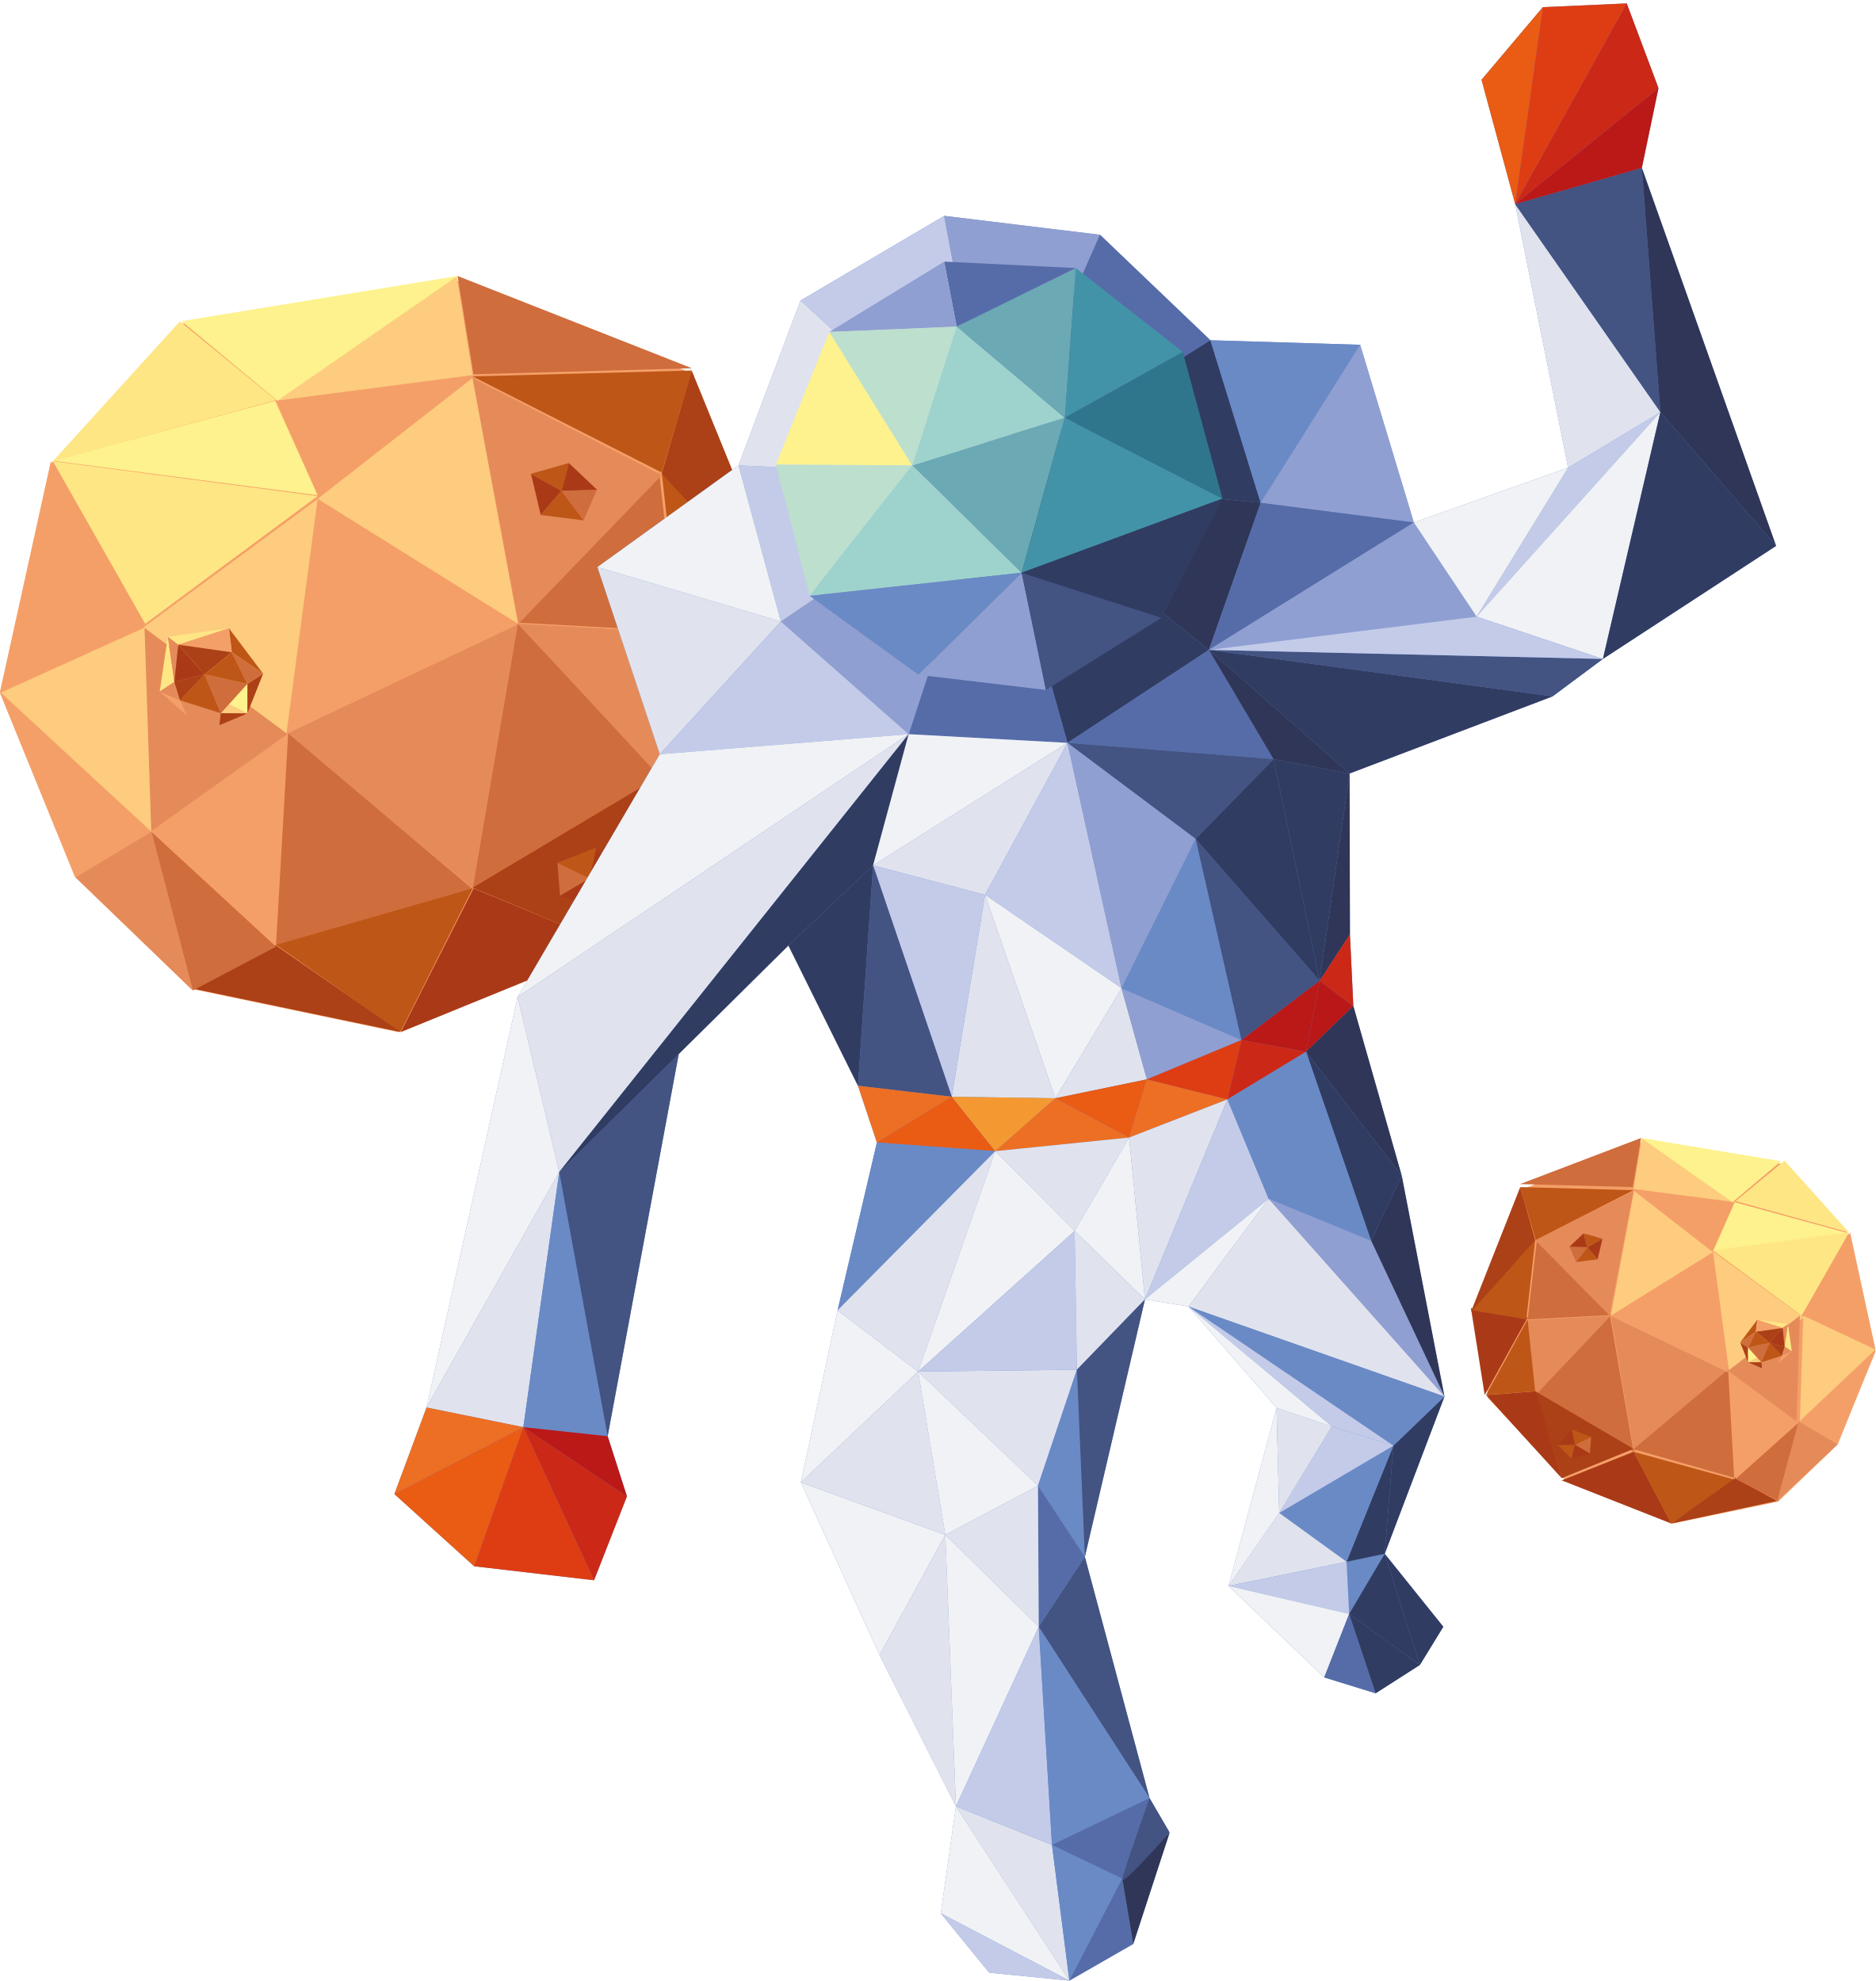
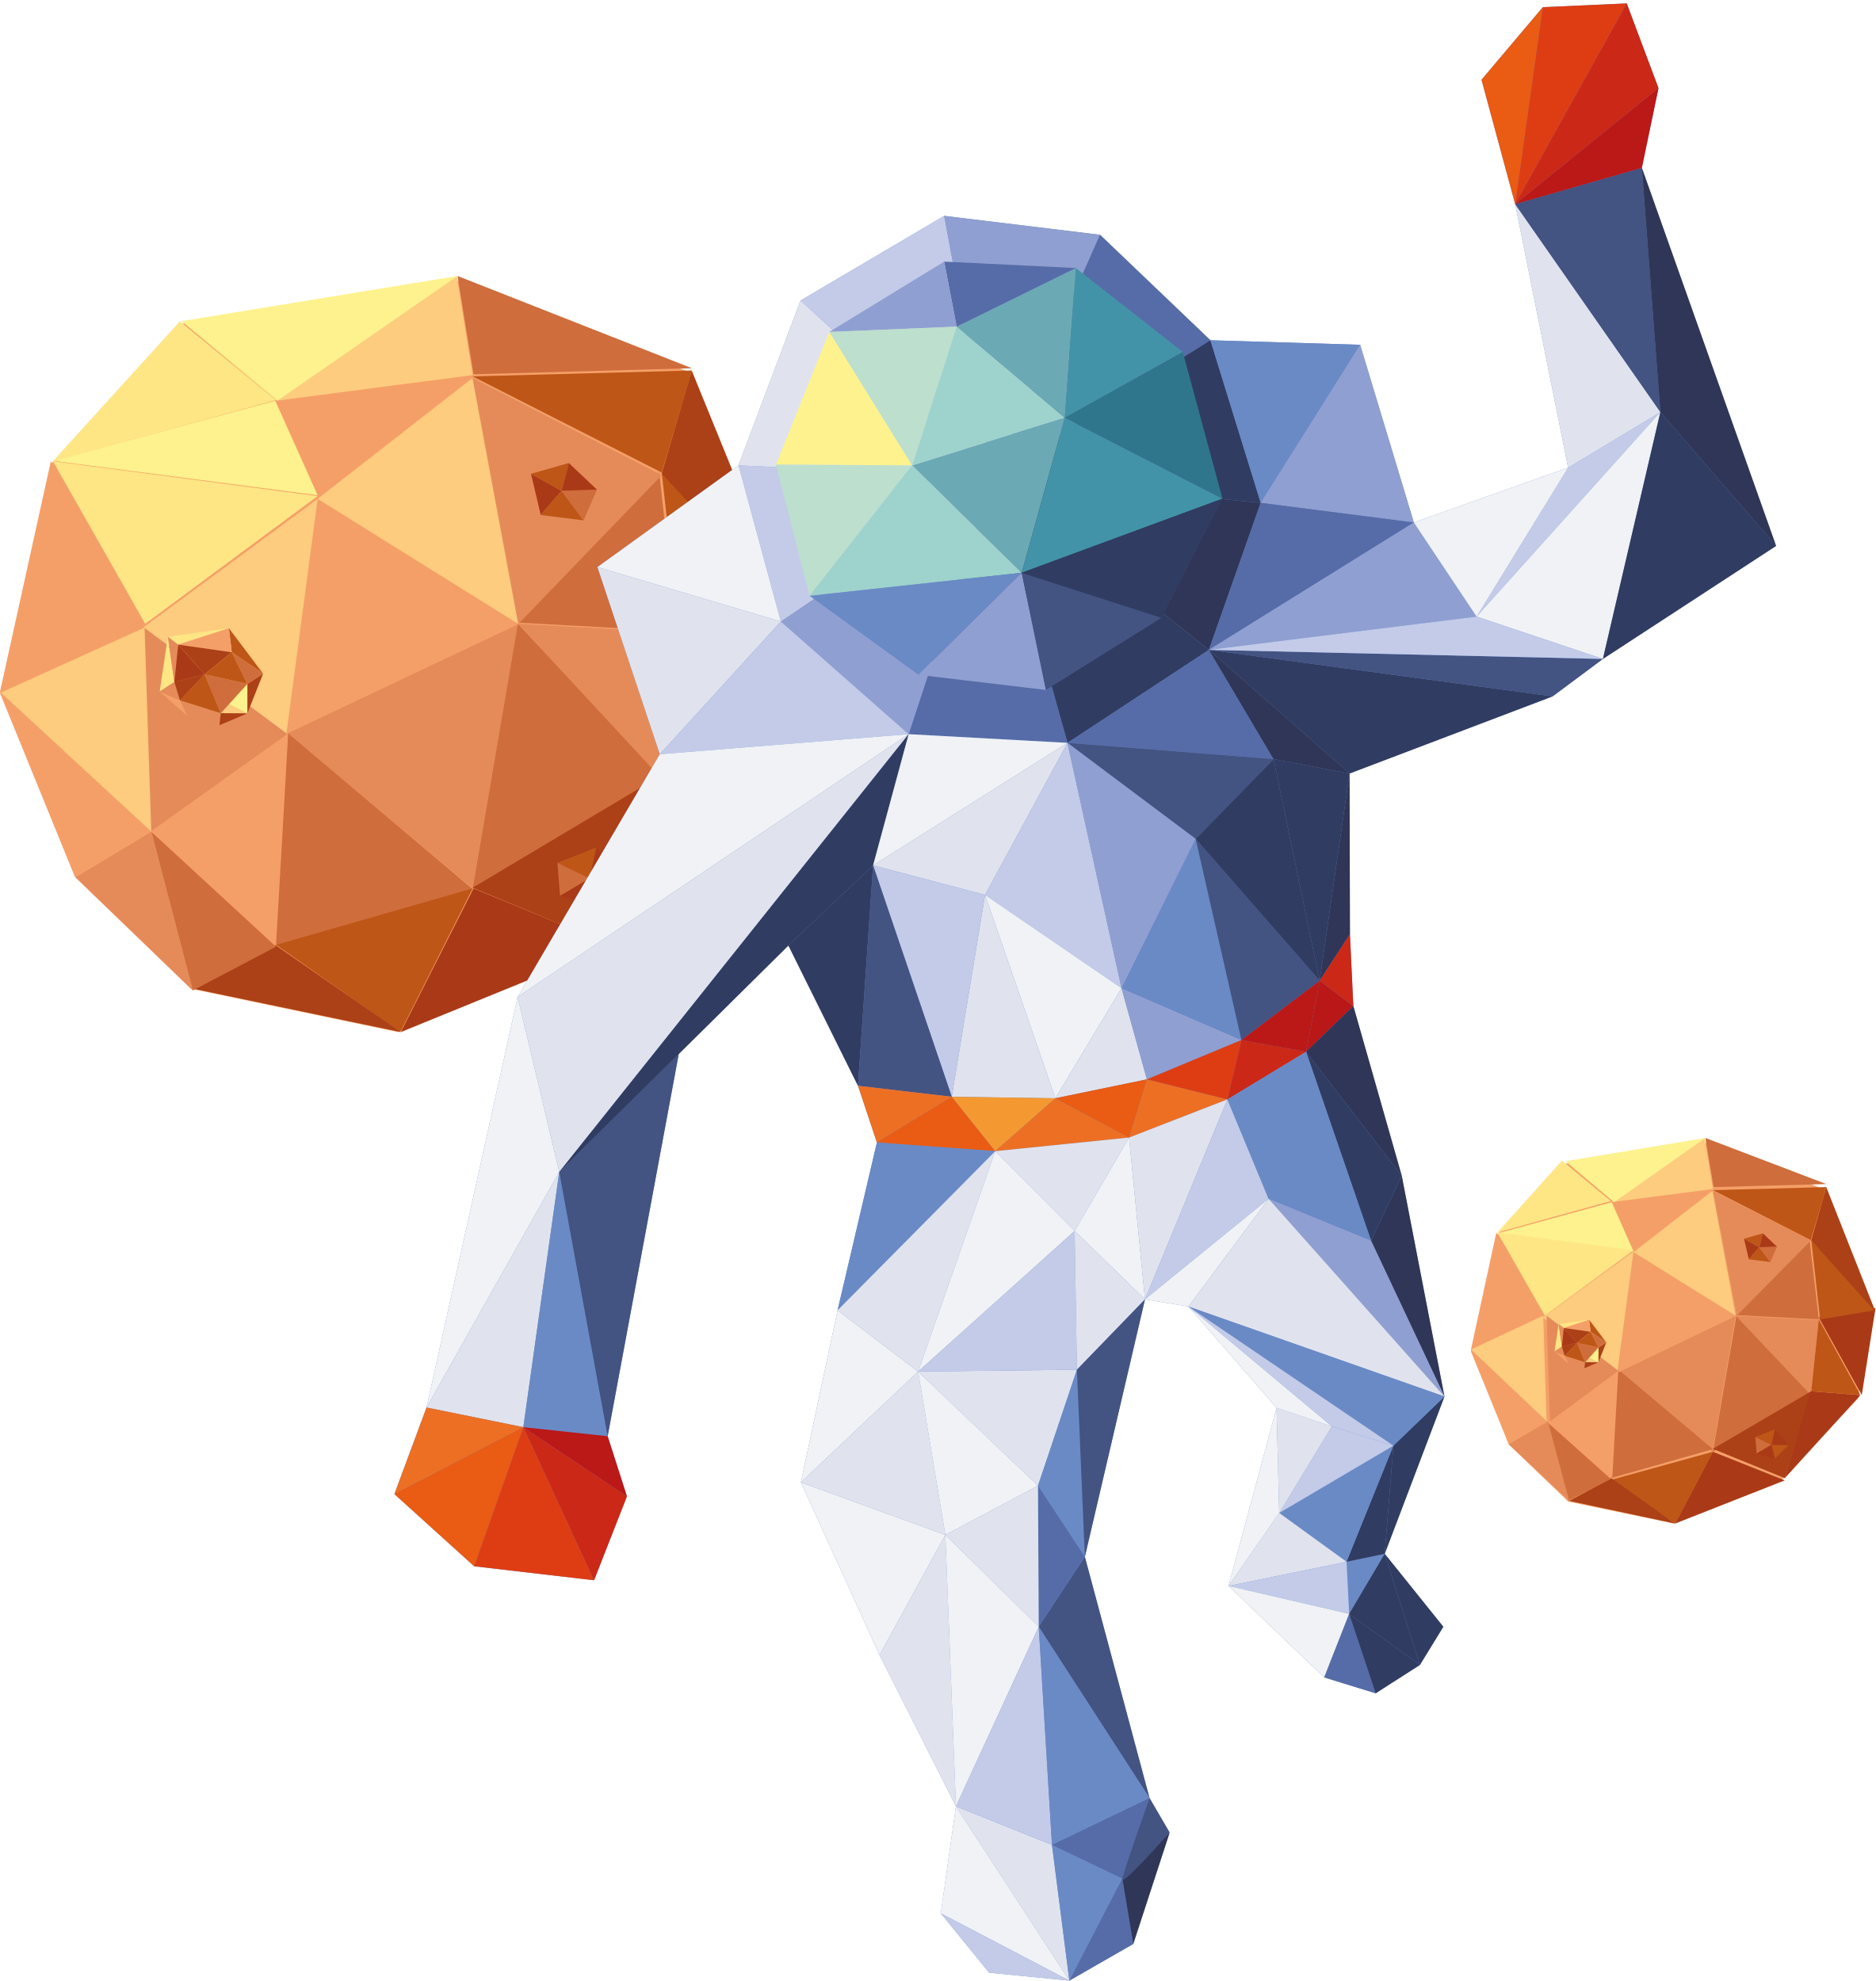
<svg xmlns="http://www.w3.org/2000/svg" width="496px" height="524px" viewBox="0 0 496 524" version="1.1">
  <g id="Page-1" stroke="none" stroke-width="1" fill="none" fill-rule="evenodd">
    <g id="Artboard" transform="translate(-346, -144)" fill-rule="nonzero">
      <g id="Group-2" transform="translate(346, 144)">
        <g id="object_asteroid" transform="translate(0, 73)">
          <polygon id="Path" fill="#F59F68" points="181.978 25.31 120.264 1 47.004 12.803 13.421 49.737 0 110.335 19.81 158.955 50.52 188.55 105.26 200 161.231 177.334 200.908 134.763 208 89.666" />
          <polygon id="Path" fill="#E58B5A" points="124.988 162 137 92 76 120.927" />
          <polygon id="Path" fill="#CF6D3C" points="125 162.176 73 177 76.21 121" />
          <polygon id="Path" fill="#CF6D3C" points="125 162 175 132.486 136.96 92" />
          <polygon id="Path" fill="#F59F68" points="137 92.137 84.204 59 76 121" />
          <polygon id="Path" fill="#F59F68" points="76 121 40 146.882 72.759 177" />
          <polygon id="Path" fill="#FDCC7E" points="84 59 38 92.898 75.754 121" />
          <polygon id="Path" fill="#FDCC7E" points="137 92 124.941 27 84 58.945" />
          <polygon id="Path" fill="#E58B5A" points="137 92 179 94.317 174.981 133" />
          <polygon id="Path" fill="#CF6D3C" points="137 91.699 174.34 52 179 94" />
          <polygon id="Path" fill="#E58B5A" points="175 52.696 125 27 137.116 92" />
          <polygon id="Path" fill="#AC4017" points="175 132 161.581 177 125 161.822" />
          <polygon id="Path" fill="#AA3A17" points="162 177.153 106 200 125.234 162" />
          <polygon id="Path" fill="#BE5617" points="73 176.916 105.857 200 125 162" />
          <polygon id="Path" fill="#AC4017" points="106 200 51 188.5 72.847 177" />
          <polygon id="Path" fill="#CF6D3C" points="50.98 189 40 147 73 177.416" />
          <polygon id="Path" fill="#E58B5A" points="39.778 147 38 93 76 121.174" />
          <polygon id="Path" fill="#F59F68" points="125 26 73 32.669 84.243 58" />
          <polygon id="Path" fill="#FDF28D" points="72.791 33 14 48.878 84 58" />
          <polygon id="Path" fill="#FFE685" points="14 49 38.404 92 84 58.218" />
          <polygon id="Path" fill="#F59F68" points="13.45 49 0 110 38 92.563" />
          <polygon id="Path" fill="#FDCC7E" points="0 110.315 40 147 38.227 93" />
          <polygon id="Path" fill="#E58B5A" points="40.055 147 20 159.059 51 189" />
          <polygon id="Path" fill="#F59F68" points="0 110 19.97 159 40 146.987" />
          <polygon id="Path" fill="#AA3A17" points="162 177 202 134.016 175.589 132" />
          <polygon id="Path" fill="#BE5617" points="201 134 179.013 94 175 132.015" />
          <polygon id="Path" fill="#AA3A17" points="201.968 134 209 89 180 93.863" />
          <polygon id="Path" fill="#BE5617" points="209 89.104 175 52 179.698 94" />
          <polygon id="Path" fill="#AC4017" points="209 89 182.927 25 175 52.27" />
          <polygon id="Path" fill="#BE5617" points="183 25 125 26.561 175.018 52" />
          <polygon id="Path" fill="#CF6D3C" points="183 24.408 121 0 125.239 26" />
          <polygon id="Path" fill="#FDCC7E" points="120.784 0 73 33 125 26.222" />
          <polygon id="Path" fill="#FDF28D" points="121 0 48 11.951 73.346 33" />
          <polygon id="Path" fill="#FFE685" points="47.572 12 14 49 73 32.824" />
          <g id="Group" transform="translate(42, 93)">
            <g id="Path">
              <polygon fill="#FFE685" points="0.238 16.929 2.383 2.427 4.111 14.387" />
              <polygon fill="#FFE685" points="2.383 2.427 18.528 0.173 5.123 4.507" />
              <polygon fill="#BE5617" points="18.528 0.173 27.583 12.191 19.302 6.529" />
              <polygon fill="#AC4017" points="27.583 12.191 23.413 22.707 23.413 14.907" />
              <polygon fill="#FDCC7E" points="23.413 22.707 16.383 22.649 18.468 20.28" />
              <polygon fill="#E58B5A" points="5.123 4.507 4.111 14.387 2.383 2.427" />
              <polygon fill="#F59F68" points="19.302 6.529 5.123 4.507 18.528 0.173" />
              <polygon fill="#CF6D3C" points="23.413 14.907 19.302 6.529 27.583 12.191" />
              <polygon fill="#FDF28D" points="18.468 20.28 23.413 14.907 23.413 22.707" />
              <polygon fill="#E58B5A" points="7.506 23.342 16.026 25.827 16.383 22.649" />
              <polygon fill="#AC4017" points="16.026 25.827 23.413 22.707 16.383 22.649" />
              <polygon fill="#E58B5A" points="16.383 22.649 5.6 19.24 7.506 23.342" />
              <polygon fill="#F59F68" points="0.238 16.929 7.506 23.342 5.6 19.24" />
              <polygon fill="#E58B5A" points="5.6 19.24 4.111 14.387 0.238 16.929" />
            </g>
            <polygon id="Path" fill="#AA3A17" points="5.123 4.507 12.094 12.364 4.111 14.387" />
            <polygon id="Path" fill="#AC4017" points="12.094 12.364 5.6 19.24 4.111 14.387" />
            <polygon id="Path" fill="#BE5617" points="16.383 22.649 12.094 12.364 5.6 19.24" />
            <polygon id="Path" fill="#AC4017" points="12.094 12.364 19.302 6.529 5.123 4.507" />
            <polygon id="Path" fill="#CF6D3C" points="16.383 22.649 12.094 12.364 23.413 14.907" />
            <polygon id="Path" fill="#BE5617" points="12.094 12.364 19.302 6.529 23.413 14.907" />
          </g>
          <g id="Group" transform="translate(140, 49)">
            <polygon id="Path" fill="#AA3A17" points="0.42 3.319 8.52 7.822 3 14.222" />
            <polygon id="Path" fill="#BE5617" points="14.34 15.644 8.52 7.822 3 14.222" />
            <polygon id="Path" fill="#BE5617" points="8.52 7.822 10.44 0.474 0.42 3.319" />
            <polygon id="Path" fill="#CF6D3C" points="14.34 15.644 8.52 7.822 17.88 7.526" />
            <polygon id="Path" fill="#AA3A17" points="8.52 7.822 10.44 0.474 17.88 7.526" />
          </g>
          <g id="Group" transform="translate(147, 151)">
            <polygon id="Path" fill="#AA3A17" points="17.942 8.533 8.942 8.356 10.684 0.178" />
            <polygon id="Path" fill="#BE5617" points="0.406 4.207 8.942 8.356 10.684 0.178" />
            <polygon id="Path" fill="#BE5617" points="8.942 8.356 10.742 15.763 17.942 8.533" />
            <polygon id="Path" fill="#CF6D3C" points="0.406 4.207 8.942 8.356 1.103 12.978" />
            <polygon id="Path" fill="#AA3A17" points="8.942 8.356 10.742 15.763 1.103 12.978" />
          </g>
        </g>
-         <g id="object_asteroid" transform="translate(442.5, 352) scale(-1, 1) translate(-442.5, -352) translate(389, 301)">
+         <g id="object_asteroid" transform="translate(442.5, 352) scale(1, 1) translate(-442.5, -352) translate(389, 301)">
          <polygon id="Path" fill="#F59F68" points="92.739 13.338 61.288 1 23.954 6.99 6.84 25.736 0 56.492 10.095 81.168 25.746 96.189 53.642 102 82.166 90.496 102.386 68.89 106 46.001" />
          <polygon id="Path" fill="#E58B5A" points="63.895 83 70 47 39 61.877" />
          <polygon id="Path" fill="#CF6D3C" points="64 82.324 37 90 38.667 61" />
          <polygon id="Path" fill="#CF6D3C" points="64 83 90 67.821 70.219 47" />
          <polygon id="Path" fill="#F59F68" points="70 47.103 43.169 30 39 62" />
          <polygon id="Path" fill="#F59F68" points="39 61 21 74.403 37.38 90" />
          <polygon id="Path" fill="#FDCC7E" points="43 30 19 47.496 38.698 62" />
          <polygon id="Path" fill="#FDCC7E" points="70 47 63.857 14 43 30.218" />
          <polygon id="Path" fill="#E58B5A" points="70 47 92 48.187 89.895 68" />
          <polygon id="Path" fill="#CF6D3C" points="70 46.85 89.559 27 92 48" />
          <polygon id="Path" fill="#E58B5A" points="90 27.046 64 14 70.3 47" />
          <polygon id="Path" fill="#AC4017" points="90 67 83.022 90 64 82.242" />
          <polygon id="Path" fill="#AA3A17" points="83 90.576 54 102 63.96 83" />
          <polygon id="Path" fill="#BE5617" points="37 90.458 54.061 102 64 83" />
          <polygon id="Path" fill="#AC4017" points="54 102 26 96 37.122 90" />
          <polygon id="Path" fill="#CF6D3C" points="25.656 96 20 75 37 90.208" />
          <polygon id="Path" fill="#E58B5A" points="20.889 75 20 47 39 61.609" />
          <polygon id="Path" fill="#F59F68" points="64 13 37 16.335 42.838 29" />
          <polygon id="Path" fill="#FDF28D" points="37.235 17 7 25.256 43 30" />
          <polygon id="Path" fill="#FFE685" points="7 25 19.55 47 43 29.716" />
          <polygon id="Path" fill="#F59F68" points="6.725 25 0 56 19 47.139" />
          <polygon id="Path" fill="#FDCC7E" points="0 55.978 20 75 19.114 47" />
          <polygon id="Path" fill="#E58B5A" points="20.351 75 10 81.03 26 96" />
          <polygon id="Path" fill="#F59F68" points="0 56 9.985 81 20 74.871" />
          <polygon id="Path" fill="#AA3A17" points="83 90 103 68.03 89.795 67" />
          <polygon id="Path" fill="#BE5617" points="103 68 92.007 48 90 67.007" />
          <polygon id="Path" fill="#AA3A17" points="103.363 68 107 45 92 47.486" />
          <polygon id="Path" fill="#BE5617" points="107 45.552 90 27 92.349 48" />
          <polygon id="Path" fill="#AC4017" points="107 46 93.964 13 90 27.061" />
          <polygon id="Path" fill="#BE5617" points="94 13 64 13.809 89.872 27" />
          <polygon id="Path" fill="#CF6D3C" points="94 12.204 62 0 64.188 13" />
          <polygon id="Path" fill="#FDCC7E" points="61.811 0 37 17 64 13.508" />
          <polygon id="Path" fill="#FDF28D" points="62 0 25 6.157 37.846 17" />
          <polygon id="Path" fill="#FFE685" points="24.071 6 7 25 37 16.693" />
          <g id="Group" transform="translate(22, 48)">
            <g id="Path">
              <polygon fill="#FFE685" points="0.119 8.464 1.191 1.213 2.055 7.193" />
              <polygon fill="#FFE685" points="1.191 1.213 9.264 0.087 2.562 2.253" />
              <polygon fill="#BE5617" points="9.264 0.087 13.791 6.096 9.651 3.264" />
              <polygon fill="#AC4017" points="13.791 6.096 11.706 11.353 11.706 7.453" />
              <polygon fill="#FDCC7E" points="11.706 11.353 8.191 11.324 9.234 10.14" />
              <polygon fill="#E58B5A" points="2.562 2.253 2.055 7.193 1.191 1.213" />
              <polygon fill="#F59F68" points="9.651 3.264 2.562 2.253 9.264 0.087" />
              <polygon fill="#CF6D3C" points="11.706 7.453 9.651 3.264 13.791 6.096" />
              <polygon fill="#FDF28D" points="9.234 10.14 11.706 7.453 11.706 11.353" />
              <polygon fill="#E58B5A" points="3.753 11.671 8.013 12.913 8.191 11.324" />
              <polygon fill="#AC4017" points="8.013 12.913 11.706 11.353 8.191 11.324" />
              <polygon fill="#E58B5A" points="8.191 11.324 2.8 9.62 3.753 11.671" />
              <polygon fill="#F59F68" points="0.119 8.464 3.753 11.671 2.8 9.62" />
              <polygon fill="#E58B5A" points="2.8 9.62 2.055 7.193 0.119 8.464" />
            </g>
            <polygon id="Path" fill="#AA3A17" points="2.562 2.253 6.047 6.182 2.055 7.193" />
            <polygon id="Path" fill="#AC4017" points="6.047 6.182 2.8 9.62 2.055 7.193" />
            <polygon id="Path" fill="#BE5617" points="8.191 11.324 6.047 6.182 2.8 9.62" />
            <polygon id="Path" fill="#AC4017" points="6.047 6.182 9.651 3.264 2.562 2.253" />
            <polygon id="Path" fill="#CF6D3C" points="8.191 11.324 6.047 6.182 11.706 7.453" />
            <polygon id="Path" fill="#BE5617" points="6.047 6.182 9.651 3.264 11.706 7.453" />
          </g>
          <g id="Group" transform="translate(72, 25)">
            <polygon id="Path" fill="#AA3A17" points="0.21 1.659 4.26 3.911 1.5 7.111" />
            <polygon id="Path" fill="#BE5617" points="7.17 7.822 4.26 3.911 1.5 7.111" />
            <polygon id="Path" fill="#BE5617" points="4.26 3.911 5.22 0.237 0.21 1.659" />
            <polygon id="Path" fill="#CF6D3C" points="7.17 7.822 4.26 3.911 8.94 3.763" />
            <polygon id="Path" fill="#AA3A17" points="4.26 3.911 5.22 0.237 8.94 3.763" />
          </g>
          <g id="Group" transform="translate(75, 77)">
            <polygon id="Path" fill="#AA3A17" points="8.971 4.267 4.471 4.178 5.342 0.089" />
            <polygon id="Path" fill="#BE5617" points="0.203 2.104 4.471 4.178 5.342 0.089" />
            <polygon id="Path" fill="#BE5617" points="4.471 4.178 5.371 7.881 8.971 4.267" />
            <polygon id="Path" fill="#CF6D3C" points="0.203 2.104 4.471 4.178 0.552 6.489" />
            <polygon id="Path" fill="#AA3A17" points="4.471 4.178 5.371 7.881 0.552 6.489" />
          </g>
        </g>
        <g id="object_astronaut" transform="translate(104, 0)">
          <path d="M330.2,44.4 L334.6,23.3 L326.2,0.9 L304,1.9 L287.8,21.1 L296.7,54 L310.7,123.7 L269.9,138.2 L255.7,91.2 L216.1,90 L186.9,62.1 L145.7,57.1 L107.7,79.5 L91.3,123.1 L54,150 L70.5,199.5 L32.9,263.7 L8.8,372.3 L0.3,395.2 L21.4,414.3 L53.1,418 L61.8,395.8 L56.7,379.9 L75.5,278.8 L104.5,250.1 L122.9,287.2 L127.9,302.2 L117.5,346.6 L107.8,392.1 L128.6,437.8 L148.8,477.8 L144.8,506.1 L157.6,521.8 L178.8,523.9 L195.7,514.2 L205.3,484.8 L204.707,485.374 C205.082,484.95 205.3,484.7 205.3,484.7 L200,475.6 L182.9,411.8 L198.8,343.7 L210.3,345.6 L233.6,372.4 L220.9,419.5 L246.2,443.7 L259.8,447.9 L271.5,440.4 L277.7,430.3 L262.2,411 L278,369.4 L266.7,311 L253.9,266.1 L253,247.1 L252.9,204.6 L306.6,184.2 L319.9,174.3 L365.7,144.4 L330.2,44.4 Z" id="Path" fill="#6A8AC6" />
          <polygon id="Path" fill="#C3CBE9" points="107.7 79.5 158.6 126.2 145.7 57.1" />
          <polygon id="Path" fill="#909FD1" points="158.6 126.2 186.9 62.1 145.7 57.1" />
          <polygon id="Path" fill="#566CA8" points="158.6 126.2 216.1 90 186.9 62.1" />
          <polygon id="Path" fill="#313C62" points="158.6 126.2 229.4 133 216.1 90" />
          <polygon id="Path" fill="#303657" points="158.6 126.2 215.7 171.9 229.4 133" />
          <polygon id="Path" fill="#313C62" points="158.6 126.2 178.3 196.5 215.7 171.9" />
          <polygon id="Path" fill="#566CA8" points="158.6 126.2 136.3 194.2 178.3 196.5" />
          <polygon id="Path" fill="#909FD1" points="158.6 126.2 102.5 164.4 136.3 194.2" />
          <polygon id="Path" fill="#C3CBE9" points="158.6 126.2 91.3 123.1 102.5 164.4" />
          <polygon id="Path" fill="#E0E3EE" points="158.6 126.2 107.7 79.5 91.3 123.1" />
          <polygon id="Path" fill="#6BA9B5" points="137.2 123.1 166.2 151.5 177.6 110.5" />
          <polygon id="Path" fill="#9DD3CC" points="137.2 123.1 149 86.4 177.6 110.5" />
          <polygon id="Path" fill="#6BA9B5" points="149 86.4 180.5 70.9 177.6 110.5" />
          <polygon id="Path" fill="#566CA8" points="149 86.4 145.7 69.2 180.5 70.9" />
          <polygon id="Path" fill="#909FD1" points="145.7 69.2 115.3 87.8 149 86.4" />
          <polygon id="Path" fill="#BDDFCD" points="115.3 87.8 137.2 123.1 149 86.4" />
          <polygon id="Path" fill="#FDF28D" points="115.3 87.8 101.2 122.9 137.2 123.1" />
          <polygon id="Path" fill="#BDDFCD" points="101.2 122.9 110.1 157.6 137.2 123.1" />
          <polygon id="Path" fill="#9DD3CC" points="166.2 151.5 110.1 157.6 137.2 123.1" />
          <polygon id="Path" fill="#4393A8" points="180.5 70.9 208.8 93.1 177.6 110.5" />
          <polygon id="Path" fill="#2F768C" points="177.6 110.5 219.3 131.9 208.8 93.1" />
          <polygon id="Path" fill="#6A8AC6" points="166.2 151.5 138.9 178.5 110.1 157.6" />
          <polygon id="Path" fill="#909FD1" points="166.2 151.5 172.6 182.5 138.9 178.5" />
          <polygon id="Path" fill="#4393A8" points="166.2 151.5 219.3 131.9 177.6 110.5" />
          <polygon id="Path" fill="#435382" points="166.2 151.5 203.2 163.4 172.6 182.5" />
          <polygon id="Path" fill="#313C62" points="219.3 131.9 166.2 151.5 203.2 163.4" />
          <polygon id="Path" fill="#6A8AC6" points="229.4 133 255.7 91.2 216.1 90" />
          <polygon id="Path" fill="#F0F2F5" points="91.3 123.1 54 150 102.5 164.4" />
          <polygon id="Path" fill="#E0E3EE" points="54 150 70.5 199.5 102.5 164.4" />
          <polygon id="Path" fill="#C3CBE9" points="70.5 199.5 136.3 194.2 102.5 164.4" />
          <polygon id="Path" fill="#909FD1" points="255.7 91.2 269.9 138.2 229.4 133" />
          <polygon id="Path" fill="#566CA8" points="215.7 171.9 269.9 138.2 229.4 133" />
          <polygon id="Path" fill="#F0F2F5" points="70.5 199.5 32.9 263.7 136.3 194.2" />
          <polygon id="Path" fill="#F0F2F5" points="32.9 263.7 8.8 372.3 43.9 310" />
          <polygon id="Path" fill="#E0E3EE" points="8.8 372.3 34.4 377.5 43.9 310" />
          <polygon id="Path" fill="#E0E3EE" points="43.9 310 136.3 194.2 32.9 263.7" />
          <polygon id="Path" fill="#6A8AC6" points="34.4 377.5 56.7 379.9 43.9 310" />
          <polygon id="Path" fill="#C3CBE9" points="310.7 123.7 335.1 109 286.5 163.1" />
          <polygon id="Path" fill="#909FD1" points="215.7 171.9 286.5 163.1 269.9 138.2" />
          <polygon id="Path" fill="#E0E3EE" points="310.7 123.7 296.7 54 335.1 109" />
          <polygon id="Path" fill="#435382" points="296.7 54 330.2 44.4 335.1 109" />
          <polygon id="Path" fill="#303657" points="330.2 44.4 365.7 144.4 335.1 109" />
          <polygon id="Path" fill="#F0F2F5" points="335.1 109 319.9 174.3 286.5 163.1" />
          <polygon id="Path" fill="#313C62" points="319.9 174.3 365.7 144.4 335.1 109" />
          <polygon id="Path" fill="#313C62" points="306.6 184.2 252.9 204.6 215.7 171.9" />
          <polygon id="Path" fill="#435382" points="56.7 379.9 75.5 278.8 43.9 310" />
          <polygon id="Path" fill="#313C62" points="126.9 228.9 122.9 287.2 104.5 250.1" />
          <polygon id="Path" fill="#313C62" points="43.9 310 75.5 278.8 104.5 250.1 126.9 228.9 136.3 194.2" />
          <polygon id="Path" fill="#F0F2F5" points="126.9 228.9 178.3 196.5 136.3 194.2" />
          <polygon id="Path" fill="#E0E3EE" points="178.3 196.5 156.5 236.7 126.9 228.9" />
          <polygon id="Path" fill="#C3CBE9" points="156.5 236.7 192.6 261.4 178.3 196.5" />
          <polygon id="Path" fill="#F0F2F5" points="192.6 261.4 175.1 290.5 156.5 236.7" />
          <polygon id="Path" fill="#E0E3EE" points="147.7 290.1 175.1 290.5 156.5 236.7" />
          <polygon id="Path" fill="#E0E3EE" points="192.6 261.4 199.3 285.5 175.1 290.5" />
          <polygon id="Path" fill="#C3CBE9" points="126.9 228.9 147.7 290.1 156.5 236.7" />
          <polygon id="Path" fill="#435382" points="122.9 287.2 147.7 290.1 126.9 228.9" />
          <polygon id="Path" fill="#ED6F24" points="8.8 372.3 0.3 395.2 34.4 377.5" />
          <polygon id="Path" fill="#EA5B14" points="0.3 395.2 21.4 414.3 34.4 377.5" />
          <polygon id="Path" fill="#DE3D14" points="21.4 414.3 53.1 418 34.4 377.5" />
          <polygon id="Path" fill="#CC2817" points="53.1 418 61.8 395.8 34.4 377.5" />
          <polygon id="Path" fill="#BB1818" points="61.8 395.8 56.7 379.9 34.4 377.5" />
          <polygon id="Path" fill="#EA5B14" points="287.8 21.1 304 1.9 296.7 54" />
          <polygon id="Path" fill="#DE3D14" points="304 1.9 326.2 0.9 296.7 54" />
          <polygon id="Path" fill="#CC2817" points="326.2 0.9 334.6 23.3 296.7 54" />
          <polygon id="Path" fill="#BB1818" points="334.6 23.3 330.2 44.4 296.7 54" />
          <polygon id="Path" fill="#ED6F24" points="122.9 287.2 127.9 302.2 147.7 290.1" />
          <polygon id="Path" fill="#EA5B14" points="127.9 302.2 159.2 304.5 147.7 290.1" />
          <polygon id="Path" fill="#F49931" points="159.2 304.5 175.1 290.5 147.7 290.1" />
          <polygon id="Path" fill="#ED6F24" points="159.2 304.5 194.6 300.9 175.1 290.5" />
          <polygon id="Path" fill="#EA5B14" points="194.6 300.9 199.3 285.5 175.1 290.5" />
          <polygon id="Path" fill="#566CA8" points="178.3 196.5 232.8 200.8 215.7 171.9" />
          <polygon id="Path" fill="#435382" points="178.3 196.5 212.2 221.9 232.8 200.8" />
          <polygon id="Path" fill="#909FD1" points="212.2 221.9 192.6 261.4 178.3 196.5" />
          <polygon id="Path" fill="#909FD1" points="192.6 261.4 224.3 275.1 199.3 285.5" />
          <polygon id="Path" fill="#6A8AC6" points="224.3 275.1 212.2 221.9 192.6 261.4" />
          <polygon id="Path" fill="#435382" points="212.2 221.9 245 259.4 224.3 275.1" />
          <polygon id="Path" fill="#313C62" points="232.8 200.8 245 259.4 212.2 221.9" />
          <polygon id="Path" fill="#ED6F24" points="194.6 300.9 220.6 290.8 199.3 285.5" />
          <polygon id="Path" fill="#DE3D14" points="220.6 290.8 224.3 275.1 199.3 285.5" />
          <polygon id="Path" fill="#CC2817" points="220.6 290.8 241.4 278.2 224.3 275.1" />
          <polygon id="Path" fill="#BB1818" points="241.4 278.2 245 259.4 224.3 275.1" />
          <polygon id="Path" fill="#BA1818" points="245 259.4 253.9 266.1 241.4 278.2" />
          <polygon id="Path" fill="#303657" points="245 259.4 253 247.1 252.9 204.6" />
          <polygon id="Path" fill="#313C62" points="252.9 204.6 232.8 200.8 245 259.4" />
          <polygon id="Path" fill="#303657" points="232.8 200.8 215.7 171.9 252.9 204.6" />
          <polygon id="Path" fill="#F0F2F5" points="310.7 123.7 269.9 138.2 286.5 163.1" />
          <polygon id="Path" fill="#435382" points="306.6 184.2 319.9 174.3 215.7 171.9" />
          <polygon id="Path" fill="#CC2817" points="253.9 266.1 253 247.1 245 259.4" />
          <polygon id="Path" fill="#6A8AC6" points="127.9 302.2 117.5 346.6 159.2 304.5" />
          <polygon id="Path" fill="#F0F2F5" points="117.5 346.6 107.8 392.1 138.8 362.8" />
          <polygon id="Path" fill="#F0F2F5" points="107.8 392.1 128.6 437.8 146 406" />
          <polygon id="Path" fill="#E0E3EE" points="138.8 362.8 146 406 107.8 392.1" />
          <polygon id="Path" fill="#E0E3EE" points="159.2 304.5 138.8 362.8 117.5 346.6" />
          <polygon id="Path" fill="#E0E3EE" points="159.2 304.5 180.2 325.6 194.6 300.9" />
          <polygon id="Path" fill="#F0F2F5" points="138.8 362.8 180.2 325.6 159.2 304.5" />
          <polygon id="Path" fill="#E0E3EE" points="180.8 362.3 170.5 393 138.8 362.8" />
          <polygon id="Path" fill="#C3CBE9" points="138.8 362.8 180.2 325.6 180.8 362.3" />
          <polygon id="Path" fill="#F0F2F5" points="170.5 393 146 406 138.8 362.8" />
          <polygon id="Path" fill="#F0F2F5" points="180.2 325.6 198.8 343.7 194.6 300.9" />
          <polygon id="Path" fill="#E0E3EE" points="198.8 343.7 220.6 290.8 194.6 300.9" />
          <polygon id="Path" fill="#E0E3EE" points="198.8 343.7 180.8 362.3 180.2 325.6" />
          <polygon id="Path" fill="#6A8AC6" points="180.8 362.3 182.9 411.8 170.5 393" />
          <polygon id="Path" fill="#435382" points="182.9 411.8 200 475.6 170.7 430.3" />
          <polygon id="Path" fill="#566CA8" points="170.5 393 170.7 430.3 182.9 411.8" />
          <polygon id="Path" fill="#E0E3EE" points="146 406 170.7 430.3 170.5 393" />
          <polygon id="Path" fill="#435382" points="198.8 343.7 182.9 411.8 180.8 362.3" />
          <polygon id="Path" fill="#E0E3EE" points="128.6 437.8 148.8 477.8 146 406" />
          <polygon id="Path" fill="#F0F2F5" points="148.8 477.8 170.7 430.3 146 406" />
          <polygon id="Path" fill="#E0E3EE" points="148.8 477.8 178.8 523.9 174.2 488" />
          <polygon id="Path" fill="#C3CBE9" points="174.2 488 170.7 430.3 148.8 477.8" />
          <polygon id="Path" fill="#6A8AC6" points="200 475.6 174.2 488 170.7 430.3" />
          <polygon id="Path" fill="#6A8AC6" points="178.8 523.9 192.8 496.9 174.2 488" />
          <polygon id="Path" fill="#566CA8" points="192.8 496.9 200 475.6 174.2 488" />
          <polygon id="Path" fill="#F0F2F5" points="148.8 477.8 144.8 506.1 178.8 523.9" />
          <polygon id="Path" fill="#566CA8" points="178.8 523.9 195.7 514.2 192.8 496.9" />
          <polygon id="Path" fill="#303657" points="195.7 514.2 205.3 484.8 192.8 496.9" />
          <path d="M200,475.6 L205.3,484.7 C205.3,484.7 192.1,499.8 192.8,496.9 C193.5,494 200,475.6 200,475.6 Z" id="Path" fill="#435382" />
          <polygon id="Path" fill="#C3CBE9" points="144.8 506.1 157.6 521.8 178.8 523.9" />
          <polygon id="Path" fill="#C3CBE9" points="198.8 343.7 231.5 317.1 220.6 290.8" />
          <polygon id="Path" fill="#6A8AC6" points="231.5 317.1 241.4 278.2 220.6 290.8" />
          <polygon id="Path" fill="#303657" points="253.9 266.1 266.7 311 241.4 278.2" />
          <polygon id="Path" fill="#303657" points="266.7 311 278 369.4 258.6 328.2" />
          <polygon id="Path" fill="#313C62" points="278 369.4 262.2 411 264.5 382.4" />
          <polygon id="Path" fill="#6A8AC6" points="262.2 411 252.8 426.9 252.1 413.1" />
          <polygon id="Path" fill="#313C62" points="241.4 278.2 258.6 328.2 266.7 311" />
          <polygon id="Path" fill="#6A8AC6" points="231.5 317.1 258.6 328.2 241.4 278.2" />
          <polygon id="Path" fill="#F0F2F5" points="198.8 343.7 210.3 345.6 231.5 317.1" />
          <polygon id="Path" fill="#909FD1" points="231.5 317.1 278 369.4 258.6 328.2" />
          <polygon id="Path" fill="#E0E3EE" points="210.3 345.6 278 369.4 231.5 317.1" />
          <polygon id="Path" fill="#6A8AC6" points="264.5 382.4 210.3 345.6 278 369.4" />
          <polygon id="Path" fill="#313C62" points="252.1 413.1 264.5 382.4 262.2 411" />
          <polygon id="Path" fill="#6A8AC6" points="252.1 413.1 234.3 400.2 264.5 382.4" />
          <polygon id="Path" fill="#C3CBE9" points="264.5 382.4 248.2 377.3 210.3 345.6" />
          <polygon id="Path" fill="#C3CBE9" points="248.2 377.3 234.3 400.2 264.5 382.4" />
          <polygon id="Path" fill="#E0E3EE" points="234.3 400.2 220.9 419.5 252.1 413.1" />
          <polygon id="Path" fill="#C3CBE9" points="220.9 419.5 252.8 426.9 252.1 413.1" />
          <polygon id="Path" fill="#F0F2F5" points="220.9 419.5 246.2 443.7 252.8 426.9" />
          <polygon id="Path" fill="#566CA8" points="246.2 443.7 259.8 447.9 252.8 426.9" />
          <polygon id="Path" fill="#313C62" points="259.8 447.9 271.5 440.4 252.8 426.9" />
          <polygon id="Path" fill="#313C62" points="271.5 440.4 277.7 430.3 262.2 411" />
          <polygon id="Path" fill="#313C62" points="262.2 411 252.8 426.9 271.5 440.4" />
          <polygon id="Path" fill="#F0F2F5" points="220.9 419.5 233.6 372.4 234.3 400.2" />
          <polygon id="Path" fill="#E0E3EE" points="233.6 372.4 248.2 377.3 234.3 400.2" />
          <polygon id="Path" fill="#F0F2F5" points="210.3 345.6 233.6 372.4 248.2 377.3" />
          <polygon id="Path" fill="#C3CBE9" points="319.9 174.3 286.5 163.1 215.7 171.9" />
        </g>
      </g>
    </g>
  </g>
</svg>
